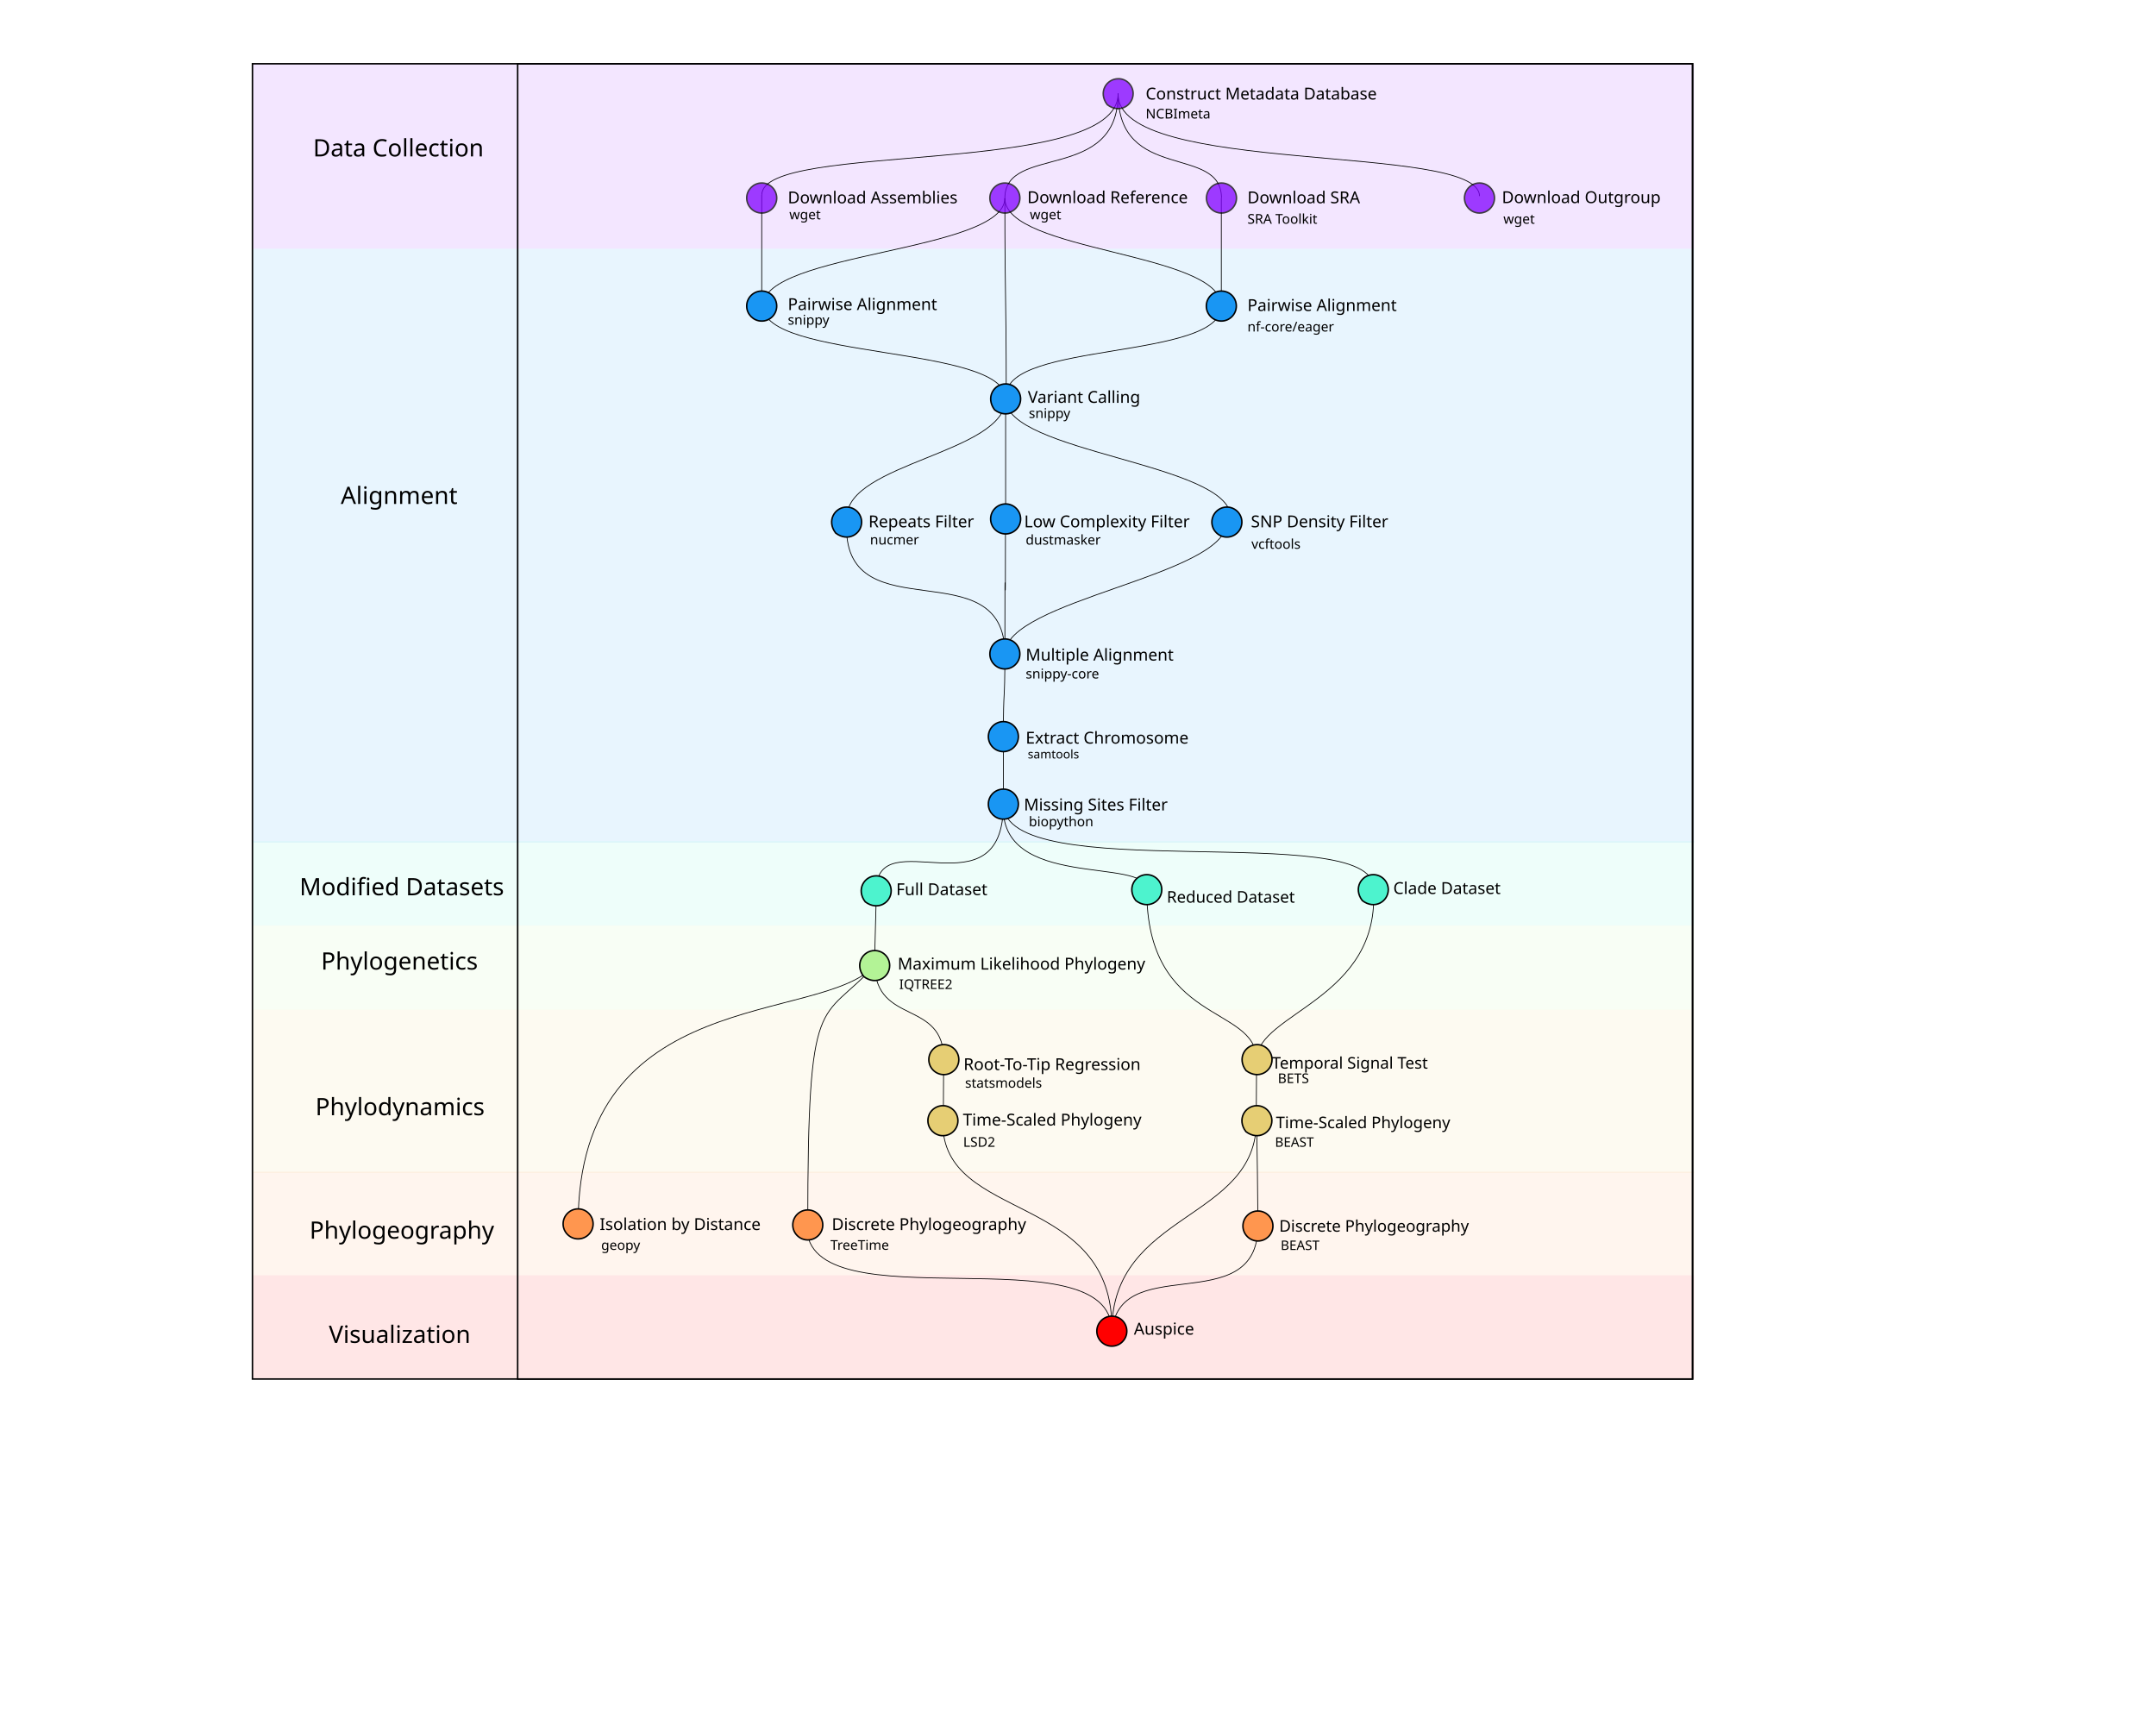
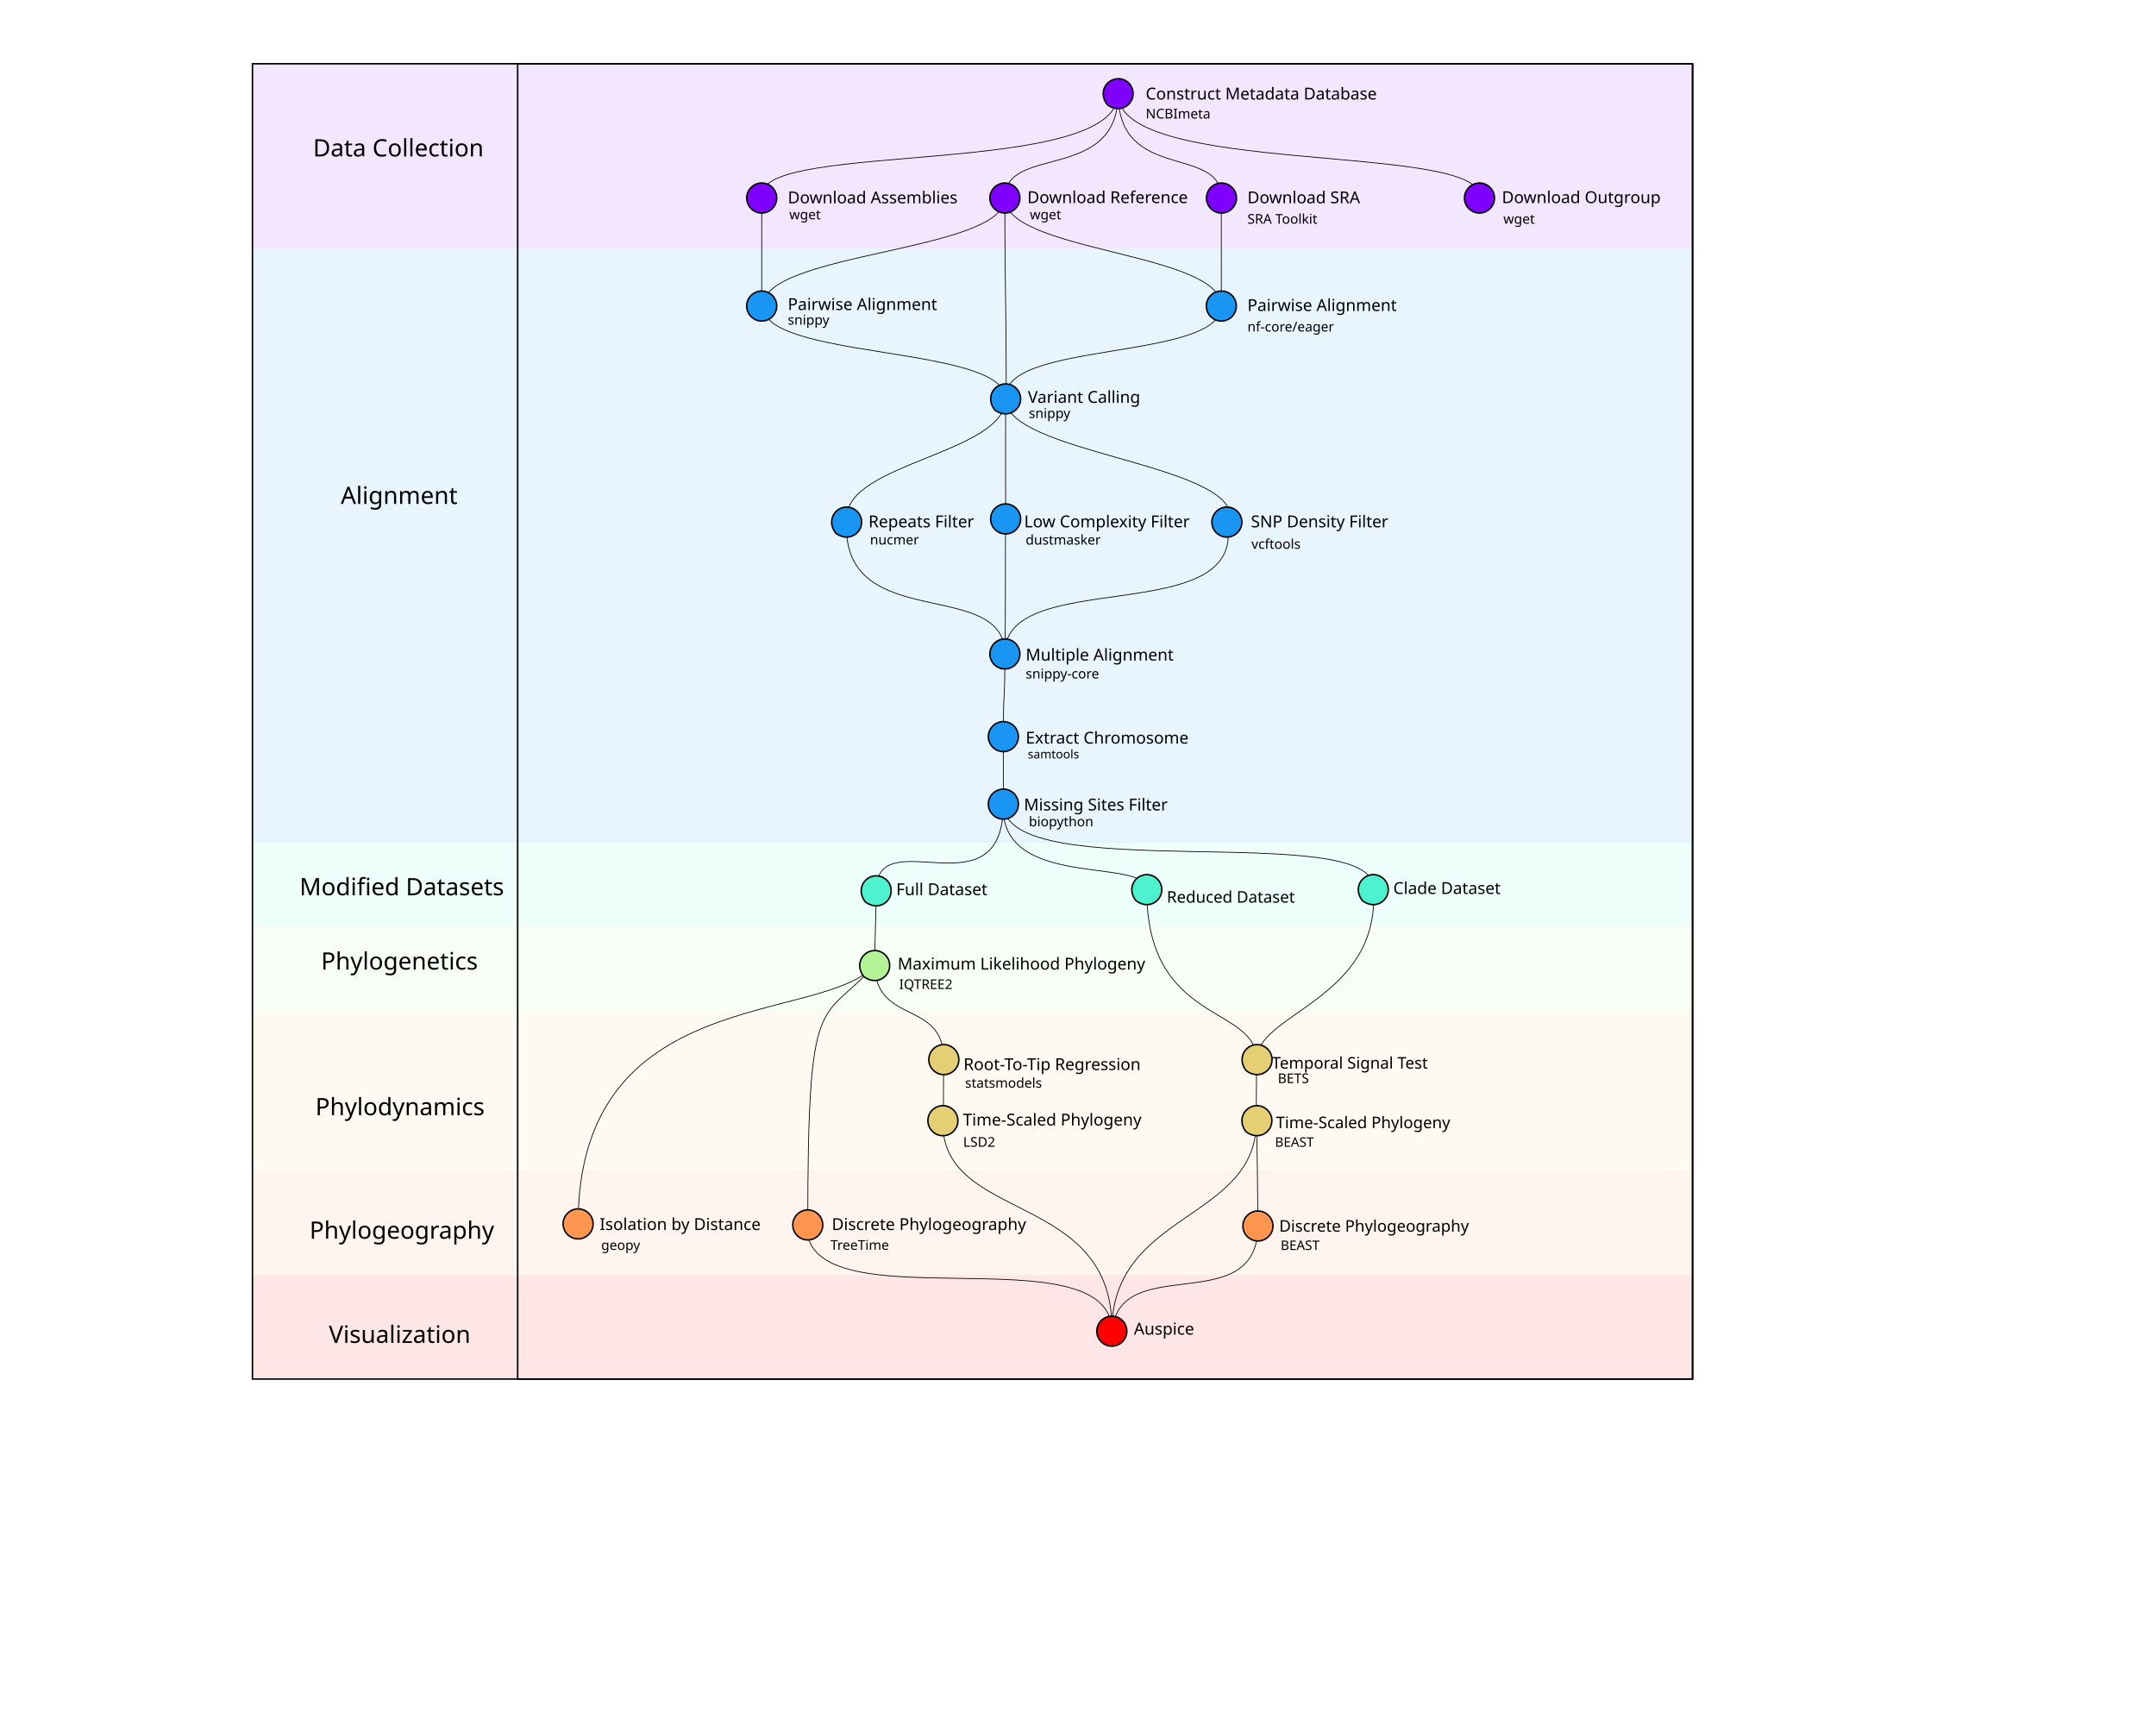
<svg xmlns="http://www.w3.org/2000/svg" version="1.1" x="0px" y="0px" viewBox="0 0 1437.3 1145.5" style="enable-background:new 0 0 1437.3 1145.5;" xml:space="preserve">
  <style type="text/css">
	.st0{display:none;}
	.st1{display:inline;}
	.st2{fill:none;}
	.st3{opacity:0.1;fill:#8000FF;}
	.st4{opacity:0.1;fill:#1996F3;}
	.st5{opacity:0.1;fill:#4DF3CE;}
	.st6{opacity:0.1;fill:#B3F396;}
	.st7{opacity:0.1;fill:#E6CE74;}
	.st8{opacity:0.1;fill:#FF964F;}
	.st9{opacity:0.1;fill:#FF0000;}
	.st10{fill:none;stroke:#000000;stroke-miterlimit:10;}
	.st11{font-family:'Lato-Regular';}
	.st12{font-size:11px;}
	.st13{font-family:'Lato-Italic';}
	.st14{font-size:9px;}
	.st15{font-size:8px;}
	.st16{fill:none;stroke:#CCCCCC;stroke-width:0.5;}
	.st17{font-size:10.735px;}
	.st18{font-size:8.783px;}
	.st19{fill:none;stroke:#000000;stroke-width:0.5;}
	.st20{fill:#FF0000;stroke:#000000;stroke-miterlimit:10;}
	.st21{fill:#1996F3;stroke:#000000;}
- 	.st22{opacity:0.75;fill:#8000FF;stroke:#000000;}
+ 	.st22{fill:#8000FF;stroke:#000000;}
	.st23{fill:#B3F396;stroke:#000000;}
	.st24{fill:#E6CE74;stroke:#000000;}
	.st25{fill:#FF964F;stroke:#000000;}
	.st26{fill:#4DF3CE;stroke:#000000;}
	.st27{font-family:'Lato-Bold';}
	.st28{font-size:16px;}
</style>
  <g id="Layer_1" class="st0">
    <g transform="translate(0,0)" class="st1">
      <g>
        <g transform="translate(0,0)">
          <path class="st2" d="M476.9,114h601v974h-601V114z" />
        </g>
      </g>
    </g>
  </g>
  <g id="Rectangles">
-     <rect x="168.3" y="42.5" class="st3" width="961.1" height="123.3" />
-     <rect x="168.3" y="165.8" class="st4" width="961.1" height="395.8" />
-     <rect x="168.3" y="560.7" class="st5" width="961.1" height="56.2" />
-     <rect x="168.3" y="616.9" class="st6" width="961.1" height="56.2" />
-     <rect x="168.3" y="673" class="st7" width="961.1" height="108.9" />
-     <rect x="168.3" y="781" class="st8" width="961.1" height="69.1" />
-     <rect x="168.3" y="850.1" class="st9" width="961.1" height="69.1" />
-     <rect x="168.3" y="42.5" class="st10" width="960.1" height="876.7" />
-     <rect x="345.1" y="42.5" class="st10" width="783.2" height="876.7" />
+     <g id="Color">
+       <rect x="168.3" y="42.5" class="st3" width="961.1" height="123.3" />
+       <rect x="168.3" y="165.8" class="st4" width="961.1" height="395.8" />
+       <rect x="168.3" y="560.7" class="st5" width="961.1" height="56.2" />
+       <rect x="168.3" y="616.9" class="st6" width="961.1" height="56.2" />
+       <rect x="168.3" y="673" class="st7" width="961.1" height="108.9" />
+       <rect x="168.3" y="781" class="st8" width="961.1" height="69.1" />
+       <rect x="168.3" y="850.1" class="st9" width="961.1" height="69.1" />
+     </g>
+     <g id="Border">
+       <rect x="168.3" y="42.5" class="st10" width="960.1" height="876.7" />
+       <rect x="345.1" y="42.5" class="st10" width="783.2" height="876.7" />
+     </g>
  </g>
  <g id="Node_Labels">
    <text transform="matrix(1 0 0 1 755.9069 889.5938)" class="st11 st12">Auspice</text>
    <text transform="matrix(1 0 0 1 682.7751 351.489)" class="st11 st12">Low Complexity Filter</text>
    <text transform="matrix(1 0 0 1 578.9775 351.4887)" class="st11 st12">Repeats Filter</text>
    <text transform="matrix(1 0 0 1 833.901 351.489)" class="st11 st12">SNP Density Filter</text>
    <text transform="matrix(1 0 0 1 684.847 135.3802)" class="st11 st12">Download Reference</text>
    <text transform="matrix(1 0 0 1 831.6001 135.5013)" class="st11 st12">Download SRA</text>
    <text transform="matrix(1 0 0 1 831.6009 207.3048)" class="st11 st12">Pairwise Alignment</text>
    <text transform="matrix(1 0 0 1 598.4296 646.276)" class="st11 st12">Maximum Likelihood Phylogeny</text>
    <text transform="matrix(1 0 0 1 642.343 713.2732)" class="st11 st12">Root-To-Tip Regression</text>
    <text transform="matrix(1 0 0 1 641.9228 750.2357)" class="st11 st12">Time-Scaled Phylogeny</text>
    <text transform="matrix(1 0 0 1 554.5065 819.906)" class="st11 st12">Discrete Phylogeography</text>
    <text transform="matrix(1 0 0 1 683.7814 440.3122)" class="st11 st12">Multiple Alignment</text>
    <text transform="matrix(1 0 0 1 683.7814 495.6676)" class="st11 st12">Extract Chromosome</text>
    <text transform="matrix(1 0 0 1 682.5745 540.2159)" class="st11 st12">Missing Sites Filter</text>
    <text transform="matrix(1 0 0 1 685.2155 268.5303)" class="st11 st12">Variant Calling</text>
    <text transform="matrix(1 0 0 1 525.1896 135.542)" class="st11 st12">Download Assemblies</text>
    <text transform="matrix(1 0 0 1 831.6008 220.9478)" class="st13 st14">nf-core/eager</text>
    <text transform="matrix(1 0 0 1 831.6001 149.12)" class="st13 st14">SRA Toolkit</text>
    <rect x="926.2" y="301.4" class="st2" width="2" height="0" />
    <text transform="matrix(1 0 0 1 525.1943 216.3803)" class="st13 st14">snippy</text>
    <text transform="matrix(1 0 0 1 683.7767 452.2337)" class="st13 st14">snippy-core</text>
    <text transform="matrix(1 0 0 1 685.8535 278.6333)" class="st13 st14">snippy</text>
    <text transform="matrix(1 0 0 1 579.9841 362.938)" class="st13 st14">nucmer</text>
    <text transform="matrix(1 0 0 1 683.7714 362.9923)" class="st13 st14">dustmasker</text>
    <text transform="matrix(1 0 0 1 834.2635 365.7751)" class="st13 st14">vcftools</text>
    <text transform="matrix(1 0 0 1 685.1488 505.532)" class="st13 st15">samtools</text>
    <text transform="matrix(1 0 0 1 686.5546 146.1805)" class="st13 st14">wget</text>
    <text transform="matrix(1 0 0 1 526.196 146.1803)" class="st13 st14">wget</text>
    <text transform="matrix(1 0 0 1 1002.237 149.1197)" class="st13 st14">wget</text>
    <text transform="matrix(1 0 0 1 685.8536 550.7812)" class="st13 st14">biopython</text>
    <text transform="matrix(1 0 0 1 599.436 659.2609)" class="st13 st14">IQTREE2</text>
    <text transform="matrix(1 0 0 1 597.4233 596.6683)" class="st11 st12">Full Dataset</text>
    <text transform="matrix(1 0 0 1 642.0878 764.4051)" class="st13 st14">LSD2</text>
    <text transform="matrix(1 0 0 1 851.842 721.9518)" class="st13 st14">BETS</text>
    <text transform="matrix(1 0 0 1 763.7487 66.324)" class="st11 st12">Construct Metadata Database</text>
    <text transform="matrix(1 0 0 1 763.7484 78.9794)" class="st13 st14">NCBImeta</text>
    <text transform="matrix(1 0 0 1 643.3492 725.0001)" class="st13 st14">statsmodels</text>
    <text transform="matrix(1 0 0 1 553.5956 833.0624)" class="st13 st14">TreeTime</text>
    <text transform="matrix(1 0 0 1 400.7578 833.1164)" class="st13 st14">geopy</text>
    <text transform="matrix(1 0 0 1 399.7516 819.8834)" class="st11 st12">Isolation by Distance</text>
    <path class="st16" d="M878.3,711.1" />
    <path class="st16" d="M878.3,711.1" />
    <path class="st16" d="M878.3,711.1" />
    <text transform="matrix(1 0 0 1 1001.231 135.3802)" class="st11 st12">Download Outgroup</text>
    <text transform="matrix(1 0 0 1 525.1902 206.667)" class="st11 st12">Pairwise Alignment</text>
    <text transform="matrix(1 0 0 1 777.8324 601.6652)" class="st11 st17">Reduced Dataset</text>
    <text transform="matrix(1 0 0 1 847.9159 712.3019)" class="st11 st17">Temporal Signal Test</text>
    <text transform="matrix(1 0 0 1 849.9589 764.3986)" class="st13 st18">BEAST</text>
    <text transform="matrix(1 0 0 1 847.8163 752.0099)" class="st11 st17"> Time-Scaled Phylogeny</text>
    <text transform="matrix(1 0 0 1 852.7694 820.9992)" class="st11 st17">Discrete Phylogeography</text>
    <path class="st16" d="M938.9,830.7" />
    <text transform="matrix(1 0 0 1 853.7509 833.175)" class="st13 st18">BEAST</text>
    <text transform="matrix(1 0 0 1 928.8096 595.8879)" class="st11 st12">Clade Dataset</text>
  </g>
  <g id="Paths">
-     <path class="st19" d="M729,960.3" />
-     <path class="st19" d="M669.9,435.9c0-108,0.4,17.9,0.4-90" />
-     <path class="st19" d="M669.9,435.9c0-70.2-105.6-14.2-105.6-84.4" />
-     <path class="st19" d="M669.9,435.9c0-36,148-52,148-88" />
+     <path class="st19" d="M507.8,201.8c0-36,0-36,0-72" />
+     <path class="st19" d="M729,960.3" />
+     <path class="st19" d="M669.9,435.9c0-7.9,0.4,17.9,0.4-90" />
+     <path class="st19" d="M669.9,435.9c0-50.8-105.6-14.2-105.6-84.4" />
+     <path class="st19" d="M669.9,435.9c-1.1-59,162.7-15.9,148-88" />
    <path class="st19" d="M803.9,420" />
    <path class="st19" d="M669.9,435.9" />
    <path class="st19" d="M669.9,435.9" />
    <path class="st19" d="M670.8,263.6c0-72-0.9-59.6-0.9-131.5" />
    <path class="st19" d="M814.2,204c0-36-144.3-36-144.3-71.9" />
    <path class="st19" d="M670.4,265.9" />
    <path class="st19" d="M564.4,348" />
    <path class="st19" d="M814.2,204c0-36,0-36,0-72" />
    <path class="st19" d="M670.8,263.6c0-36,143.4-23.6,143.4-59.6" />
    <path class="st19" d="M538.5,816.5c0-160.3,8.5-133.3,44.6-173" />
    <path class="st19" d="M628.8,749.1c0.2-2.1,0.1-37.2,0.4-42.8" />
    <path class="st19" d="M729,960.3" />
    <path class="st19" d="M629.2,706.3c0-40.3-45.1-22.7-46.1-62.8" />
    <path class="st19" d="M836.7,704" />
    <path class="st19" d="M538.5,816.5" />
    <path class="st19" d="M629.2,706.3" />
    <path class="st19" d="M628.6,762.4" />
    <path class="st19" d="M628.6,762.4" />
    <path class="st19" d="M729,960.3" />
    <path class="st19" d="M538.5,816.5" />
    <path class="st19" d="M729,960.3" />
    <path class="st19" d="M668.9,491c0-36,1-19,1-55" />
    <path class="st19" d="M668.9,536c0-36,0-9,0-45" />
    <path class="st19" d="M668.9,491" />
    <path class="st19" d="M583.1,643.6" />
    <path class="st19" d="M668.9,491" />
    <path class="st19" d="M628.6,762.4" />
    <path class="st19" d="M668.9,536" />
    <path class="st19" d="M584.1,593.8c0-47.8,84.8,17.3,84.8-57.8" />
    <path class="st19" d="M668.9,536" />
    <path class="st19" d="M628.6,762.4" />
    <path class="st19" d="M670.8,263.6" />
    <path class="st19" d="M669.9,435.9" />
    <path class="st19" d="M670.8,263.6" />
    <path class="st19" d="M817.9,348" />
-     <path class="st19" d="M507.8,201.8c0-36,0-36,0-72" />
    <path class="st19" d="M670.4,265.9c0-36-161.8-25.9-161.8-61.9" />
    <path class="st19" d="M508.5,204c0-36,161.4-36,161.4-72" />
    <path class="st19" d="M564.6,344.7c0-36,105.8-42.8,105.8-78.8" />
    <path class="st19" d="M820.4,344.7c0-36-150.1-42.9-150.1-78.8" />
    <path class="st19" d="M670.4,345.9c0-72,0-8.1,0-80" />
    <path class="st19" d="M836.7,704" />
    <path class="st19" d="M583.1,643.6c0-13.9,1-35.9,1-49.8" />
    <path class="st19" d="M507.9,129.8c0-36,237.5-11.2,237.5-67.4" />
    <path class="st19" d="M745.4,62.4c-1.3,55.4,240.9,32.3,240.9,68.3" />
    <path class="st19" d="M669.9,132c0-36,75.5-10,75.5-69.6" />
    <path class="st19" d="M745.4,62.4c0,59.6,68.9,33.6,68.9,69.6" />
    <path class="st19" d="M385.4,815.8c0-160.3,161.6-132.6,197.7-172.2" />
    <path class="st19" d="M741.2,887.3c1.9-93.4-113-72-112.7-139" />
    <path class="st19" d="M837.6,747c0.3,67-96.4,60.2-96.4,140.2" />
    <path class="st19" d="M741.2,887.3c0-67.4-203.7-3.1-203.4-70" />
    <path class="st19" d="M838.6,817.2c0,64.3-97.4,13.9-97.4,74.5" />
    <path class="st19" d="M838.6,817.2c0-8-0.6-65-1-70.2" />
    <path class="st19" d="M837.6,747c-0.2-36.7-0.3,49.7,0.1-40.7" />
    <path class="st19" d="M837.7,706.3c-0.2-36.7-73.6-23-73.2-113.4" />
    <path class="st19" d="M837.7,706.3c0.3-31.2,83.6-40.4,77.8-114.8" />
    <path class="st19" d="M915.5,591.6c0.3-45.6-246.6,0-246.6-55.6" />
    <path class="st19" d="M764.5,593c0-22.1-98.9,0.8-95.6-57" />
    <rect x="946.3" y="639.7" class="st2" width="2.3" height="0" />
  </g>
  <g id="Nodes">
    <path class="st16" d="M385.4,815.8" />
    <path class="st20" d="M751.2,887.3c0,5.5-4.5,10-10,10c-5.5,0-10-4.5-10-10s4.5-10,10-10C746.7,877.3,751.2,881.7,751.2,887.3" />
    <path class="st21" d="M680.4,345.9c0,5.5-4.5,10-10,10s-10-4.5-10-10c0-5.5,4.5-10,10-10S680.4,340.4,680.4,345.9" />
    <path class="st21" d="M574.4,348c0,7.9-9.1,13.6-17.3,7.3c-6.3-8.2-0.5-17.3,7.3-17.3C569.9,338,574.4,342.5,574.4,348" />
    <path class="st21" d="M827.9,348c0,5.5-4.5,10-10,10c-5.5,0-10-4.5-10-10c0-5.5,4.5-10,10-10C823.4,338,827.9,342.5,827.9,348" />
    <path class="st22" d="M679.9,132c0,5.5-4.5,10-10,10s-10-4.5-10-10c0-5.5,4.5-10,10-10S679.9,126.5,679.9,132" />
    <path class="st22" d="M824.3,132c0,5.5-4.5,10-10,10s-10-4.5-10-10c0-5.5,4.5-10,10-10S824.3,126.5,824.3,132" />
    <path class="st21" d="M824.2,204c0,5.5-4.5,10-10,10c-5.5,0-10-4.5-10-10s4.5-10,10-10C819.8,194,824.2,198.4,824.2,204" />
    <path class="st23" d="M593.1,643.6c0,7.9-9.1,13.6-17.3,7.3c-6.3-8.2-0.5-17.3,7.3-17.3C588.6,633.6,593.1,638,593.1,643.6" />
    <path class="st24" d="M639.2,706.3c0,5.5-4.5,10-10,10c-5.5,0-10-4.5-10-10c0-5.5,4.5-10,10-10   C634.7,696.3,639.2,700.8,639.2,706.3" />
    <path class="st24" d="M638.6,747c0,5.6-4.6,10.2-10.3,10c-5.2-0.1-9.6-4.5-9.7-9.7c-0.2-5.7,4.4-10.3,10-10.3   C634.1,737,638.6,741.5,638.6,747" />
    <path class="st25" d="M548.5,816.5c0,5.5-4.5,10-10,10c-5.5,0-10-4.5-10-10s4.5-10,10-10C544,806.5,548.5,811,548.5,816.5" />
    <path class="st21" d="M679.9,435.9c0,5.5-4.5,10-10,10c-5.5,0-10-4.5-10-10c0-5.5,4.5-10,10-10   C675.5,425.9,679.9,430.4,679.9,435.9" />
    <path class="st21" d="M678.9,491c0,5.5-4.5,10-10,10s-10-4.5-10-10c0-5.5,4.5-10,10-10S678.9,485.4,678.9,491" />
    <path class="st21" d="M678.9,536c0,5.6-4.6,10.2-10.3,10c-5.2-0.1-9.6-4.5-9.7-9.7c-0.2-5.7,4.4-10.3,10-10.3   C674.4,526,678.9,530.4,678.9,536" />
    <path class="st21" d="M680.4,265.9c0,7.8-9,13.5-17.2,7.4c-0.1-0.1-0.2-0.2-0.2-0.2c-6.1-8.2-0.4-17.2,7.4-17.2   C675.9,255.9,680.4,260.4,680.4,265.9" />
-     <path class="st22" d="M507.8,142c5.5,0,10-4.5,10-10c0-5.6-4.6-10.2-10.3-10c-5.2,0.1-9.6,4.5-9.7,9.7   C497.7,137.4,502.2,142,507.8,142z" />
    <path class="st22" d="M996.3,132c0,5.5-4.5,10-10,10c-5.5,0-10-4.5-10-10c0-5.5,4.5-10,10-10C991.8,122,996.3,126.5,996.3,132" />
    <path class="st21" d="M517.8,204c0,5.6-4.6,10.2-10.3,10c-5.2-0.1-9.6-4.5-9.7-9.7c-0.2-5.7,4.4-10.3,10-10.3   C513.4,194,517.8,198.5,517.8,204" />
    <path class="st26" d="M594.1,593.8c0,7.9-9.1,13.6-17.3,7.3c-6.3-8.2-0.5-17.3,7.3-17.3C589.6,583.8,594.1,588.2,594.1,593.8" />
    <path class="st26" d="M774.5,593c0,7.9-9.1,13.6-17.3,7.3c-6.3-8.2-0.5-17.3,7.3-17.3C770,583,774.5,587.5,774.5,593" />
    <path class="st26" d="M925.5,593c0,7.9-9.1,13.6-17.3,7.3c-6.3-8.2-0.5-17.3,7.3-17.3C921,583,925.5,587.5,925.5,593" />
    <path class="st24" d="M848,706.3c0,7.9-9.1,13.6-17.3,7.3c-6.3-8.2-0.5-17.3,7.3-17.3C843.5,696.3,848,700.8,848,706.3" />
    <path class="st16" d="M639.7,817.2" />
    <path class="st25" d="M385.4,825.8c5.5,0,10-4.5,10-10c0-5.5-4.5-10-10-10c-5.5,0-10,4.5-10,10   C375.4,821.3,379.9,825.8,385.4,825.8z" />
    <path class="st16" d="M836.6,744.7" />
    <path class="st16" d="M836.6,744.7" />
    <path class="st24" d="M847.9,747c0,7.9-9.1,13.6-17.3,7.3c-6.3-8.2-0.5-17.3,7.3-17.3C843.4,737,847.9,741.5,847.9,747" />
    <path class="st22" d="M755.4,62.4c0,7.8-9,13.6-17.2,7.4c-0.1,0-0.1-0.1-0.1-0.1c-6.2-8.2-0.5-17.2,7.4-17.2   C750.9,52.4,755.4,56.9,755.4,62.4" />
    <path class="st16" d="M838.6,817.2" />
    <path class="st16" d="M838.6,817.2" />
    <path class="st25" d="M848.6,817.2c0,5.5-4.5,10-10,10c-5.5,0-10-4.5-10-10c0-5.5,4.5-10,10-10   C844.1,807.2,848.6,811.7,848.6,817.2" />
+     <path class="st22" d="M507.8,142c5.5,0,10-4.5,10-10c0-5.6-4.6-10.2-10.3-10c-5.2,0.1-9.6,4.5-9.7,9.7   C497.7,137.4,502.2,142,507.8,142z" />
  </g>
  <g id="Section_Labels">
    <text transform="matrix(1 0 0 1 208.6995 104.2664)" class="st27 st28">Data Collection</text>
    <text transform="matrix(1 0 0 1 227.167 335.9071)" class="st27 st28">Alignment</text>
    <text transform="matrix(1 0 0 1 214.0309 646.2754)" class="st27 st28">Phylogenetics</text>
    <text transform="matrix(1 0 0 1 210.2512 743.3615)" class="st27 st28">Phylodynamics</text>
    <text transform="matrix(1 0 0 1 206.3552 825.6698)" class="st27 st28">Phylogeography</text>
    <text transform="matrix(1 0 0 1 219.2173 895.1033)" class="st27 st28">Visualization</text>
    <text transform="matrix(1 0 0 1 199.6908 596.7565)" class="st27 st28">Modified Datasets</text>
  </g>
</svg>
